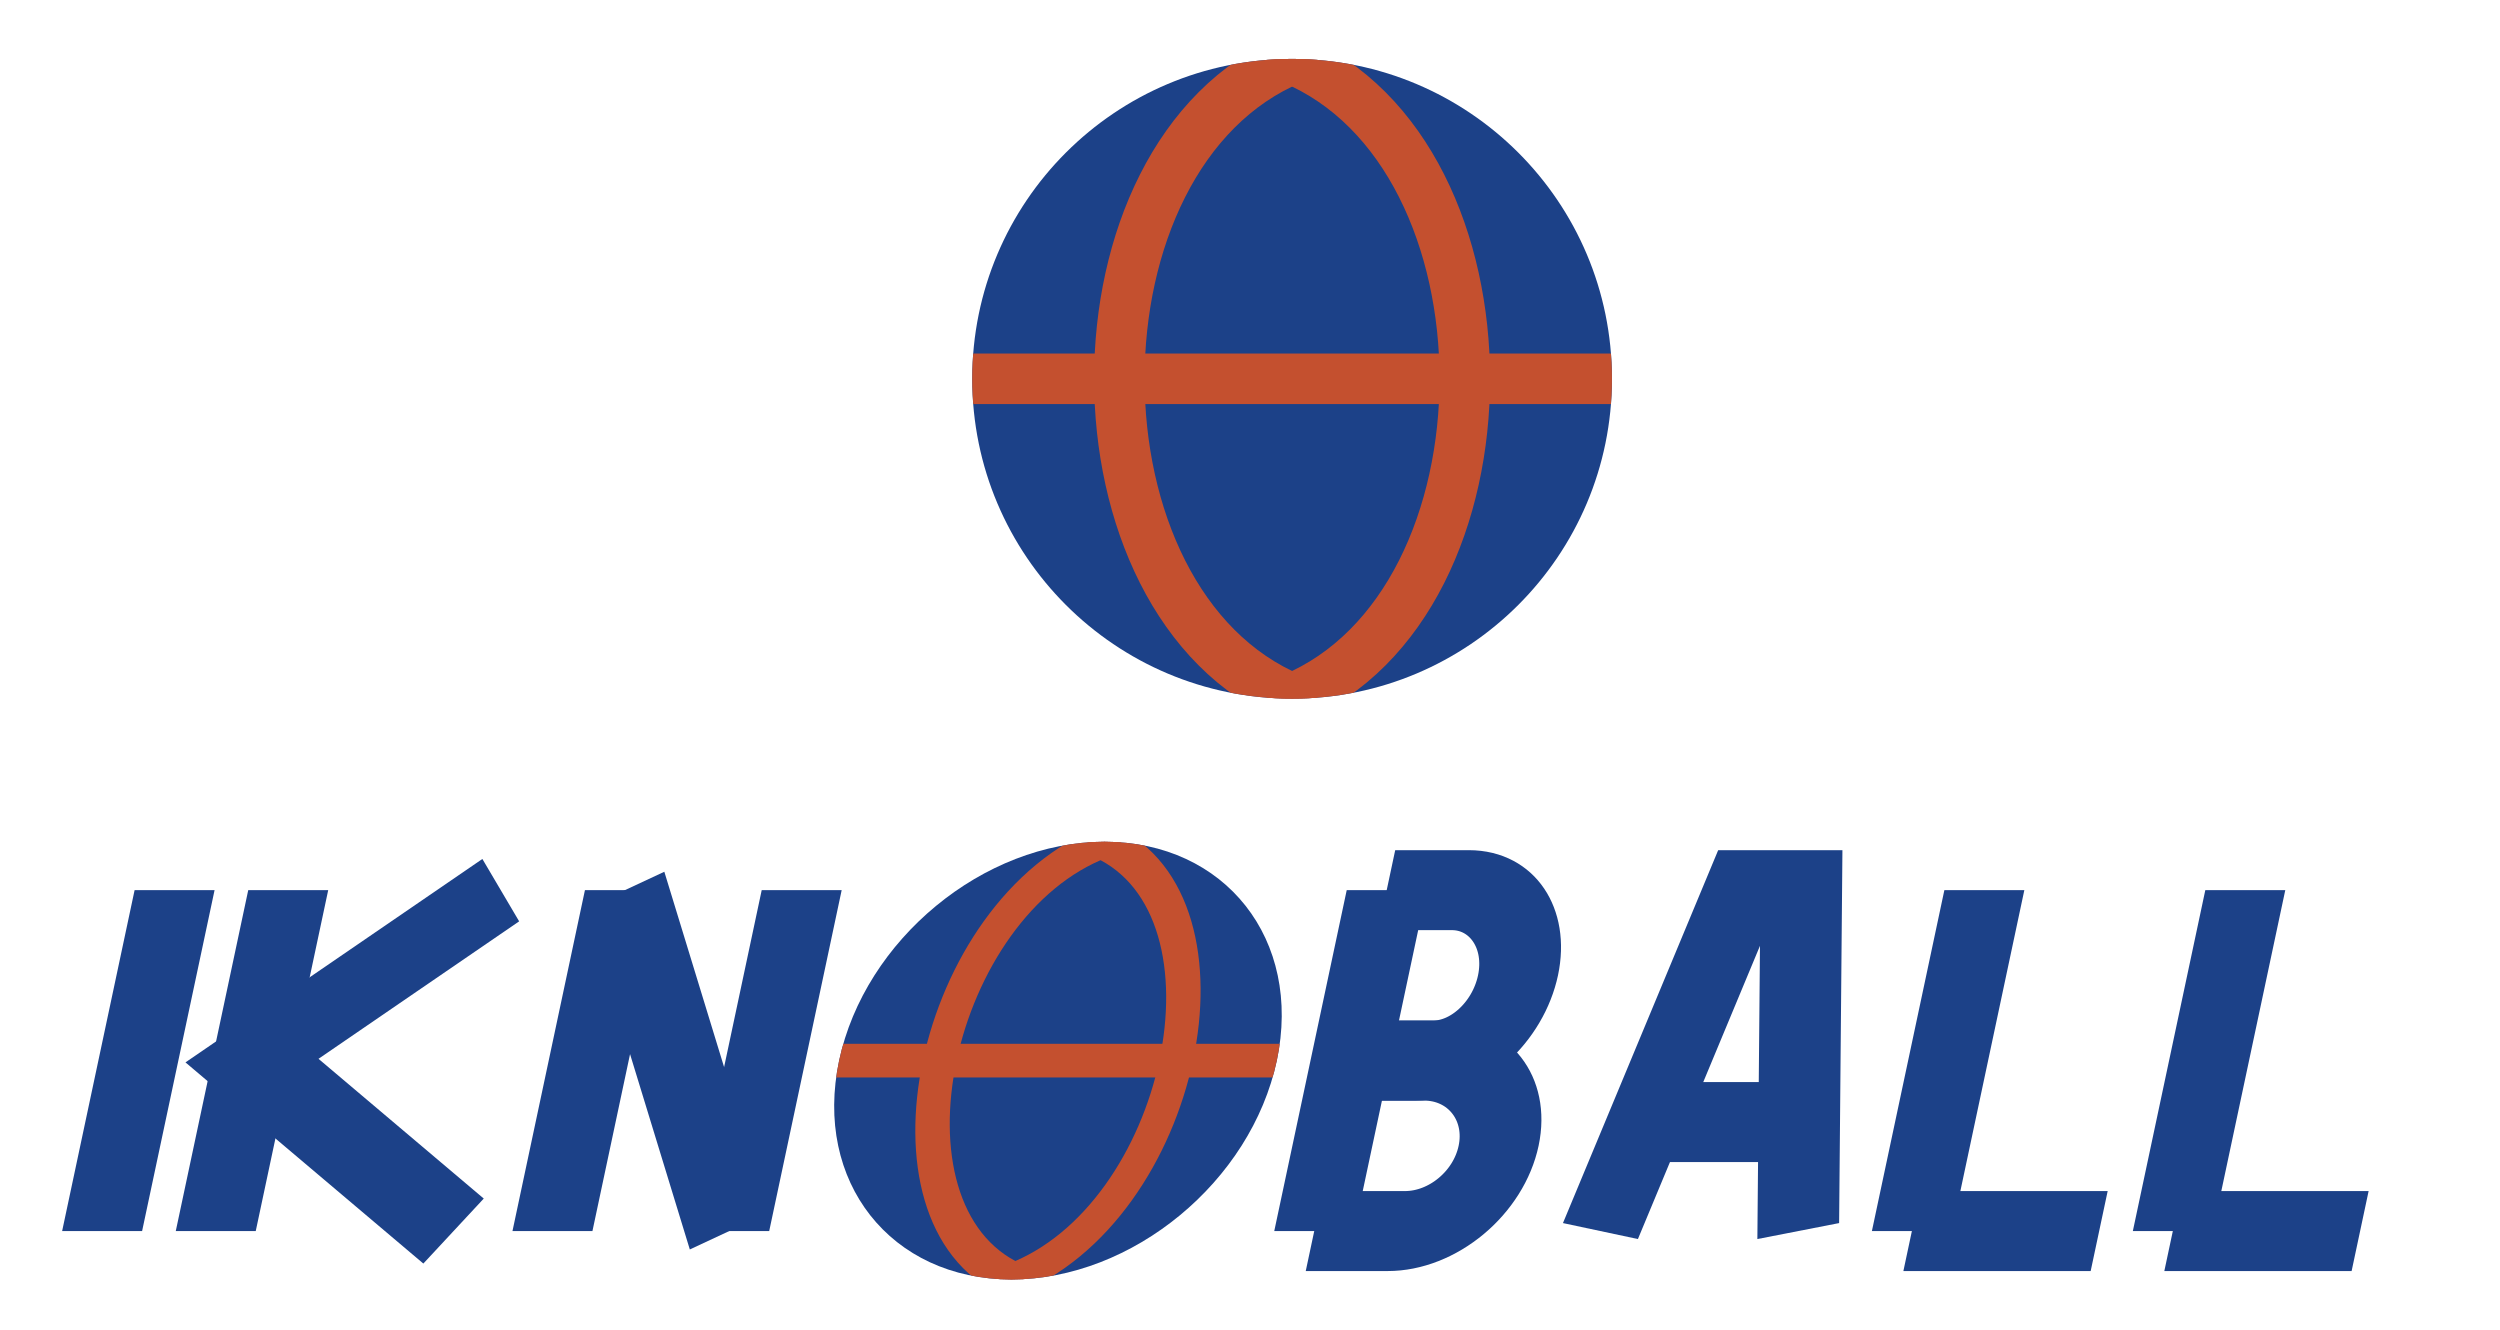
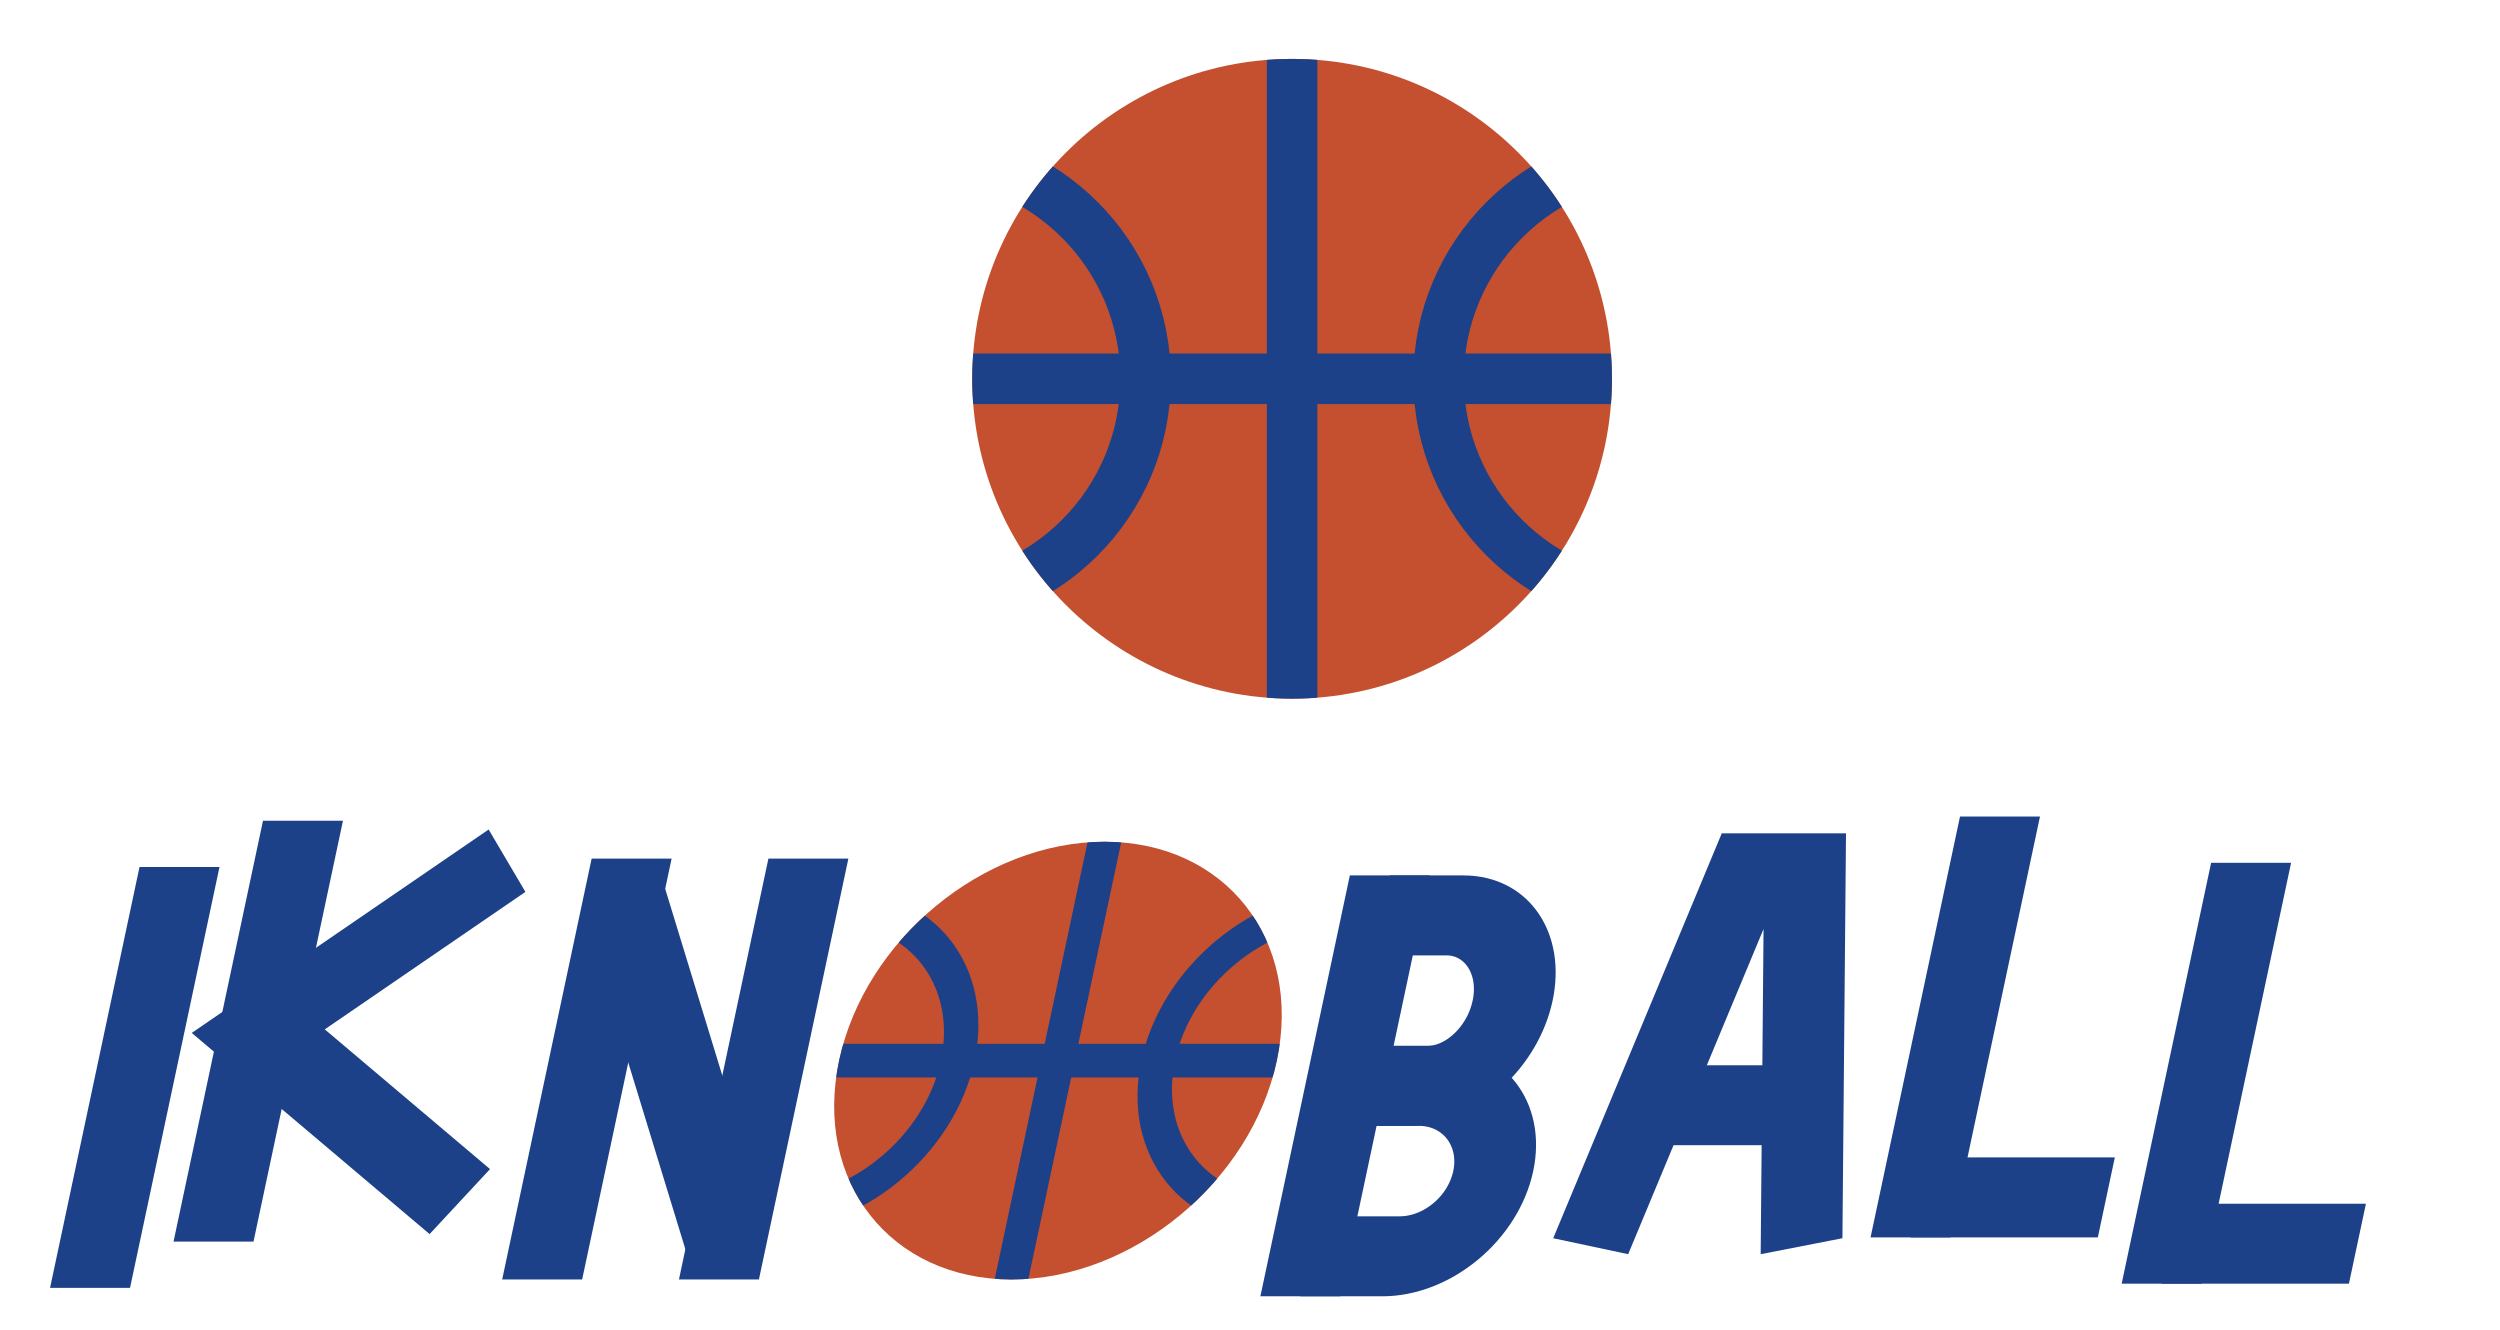
<svg xmlns="http://www.w3.org/2000/svg" viewBox="-34 -14 594 316" role="img" aria-label="IKnoBall">
-   <circle cx="273" cy="76" r="76" fill="#1C4188" />
+   <circle cx="273" cy="76" r="76" fill="#C4502F" />
  <defs>
    <clipPath id="ikb-ball-6">
      <circle cx="273" cy="76" r="76" />
    </clipPath>
  </defs>
-   <g fill="none" stroke="#C4502F" stroke-width="12" stroke-linecap="round" clip-path="url(#ikb-ball-6)">
+   <g fill="none" stroke="#1C4188" stroke-width="12" stroke-linecap="round" clip-path="url(#ikb-ball-6)">
    <path d="M197 76H349" />
-     <path d="M273 0C218.28 22.8 218.28 129.2 273 152" />
-     <path d="M273 0C327.72 22.8 327.72 129.2 273 152" />
+     <path d="M273 0V152" />
+     <circle cx="184.764" cy="76" r="53.428" />
+     <circle cx="361.236" cy="76" r="53.428" />
  </g>
  <g transform="translate(0 188)">
    <g transform="skewX(-12)">
      <g fill="none" stroke="#1C4188" stroke-width="19" stroke-linecap="butt" stroke-linejoin="miter" stroke-miterlimit="8">
-         <g transform="translate(0 0)">
-           <path d="M9.5 9.5V90.5" />
+         <g transform="translate(0 4)">
+           <path d="M9.5 0V100" />
        </g>
-         <g transform="translate(27 0)">
-           <path d="M9.5 9.5V90.5" />
+         <g transform="translate(27 -7)">
+           <path d="M9.5 0V100" />
          <path d="M60 9.5L9.5 50L66 90.5" />
        </g>
-         <g transform="translate(107 0)">
-           <path d="M9.5 9.5V90.5" />
-           <path d="M51.5 9.5V90.5" />
+         <g transform="translate(107 2)">
+           <path d="M9.5 0V100" />
+           <path d="M51.5 0V100" />
          <path d="M9.5 9.5L51.5 90.5" />
        </g>
-         <g transform="translate(288 0)">
-           <path d="M9.5 9.5V90.5" />
+         <g transform="translate(288 6)">
+           <path d="M9.5 0V100" />
          <path d="M9.5 9.5L27 9.5A18 20.25 0 0 1 27 50L9.5 50" />
          <path d="M9.5 50L29 50A20 20.25 0 0 1 29 90.5L9.5 90.5" />
        </g>
-         <g transform="translate(356 0)">
-           <path d="M9.5 90.5L26 9.5L40 9.5L56.5 90.5" />
+         <g transform="translate(356 -4)">
+           <path d="M7.95 98.1L26 9.5L40 9.5L58.05 98.1" />
          <path d="M14.8 64.6L51.2 64.6" />
        </g>
-         <g transform="translate(430 0)">
-           <path d="M9.5 9.5V90.5" />
+         <g transform="translate(430 -8)">
+           <path d="M9.5 0V100" />
          <path d="M9.5 90.5L54 90.5" />
        </g>
-         <g transform="translate(492 0)">
-           <path d="M9.5 9.5V90.5" />
+         <g transform="translate(492 3)">
+           <path d="M9.5 0V100" />
          <path d="M9.5 90.5L54 90.5" />
        </g>
      </g>
-       <circle cx="228" cy="50" r="52" fill="#1C4188" />
+       <circle cx="228" cy="50" r="52" fill="#C4502F" />
      <defs>
        <clipPath id="ikb-ball-7">
          <circle cx="228" cy="50" r="52" />
        </clipPath>
      </defs>
-       <g fill="none" stroke="#C4502F" stroke-width="8" stroke-linecap="round" clip-path="url(#ikb-ball-7)">
+       <g fill="none" stroke="#1C4188" stroke-width="8" stroke-linecap="round" clip-path="url(#ikb-ball-7)">
        <path d="M176 50H280" />
-         <path d="M228 -2C190.56 13.6 190.56 86.4 228 102" />
-         <path d="M228 -2C265.44 13.6 265.44 86.4 228 102" />
+         <path d="M228 -2V102" />
+         <circle cx="167.628" cy="50" r="36.556" />
+         <circle cx="288.372" cy="50" r="36.556" />
      </g>
    </g>
  </g>
</svg>
